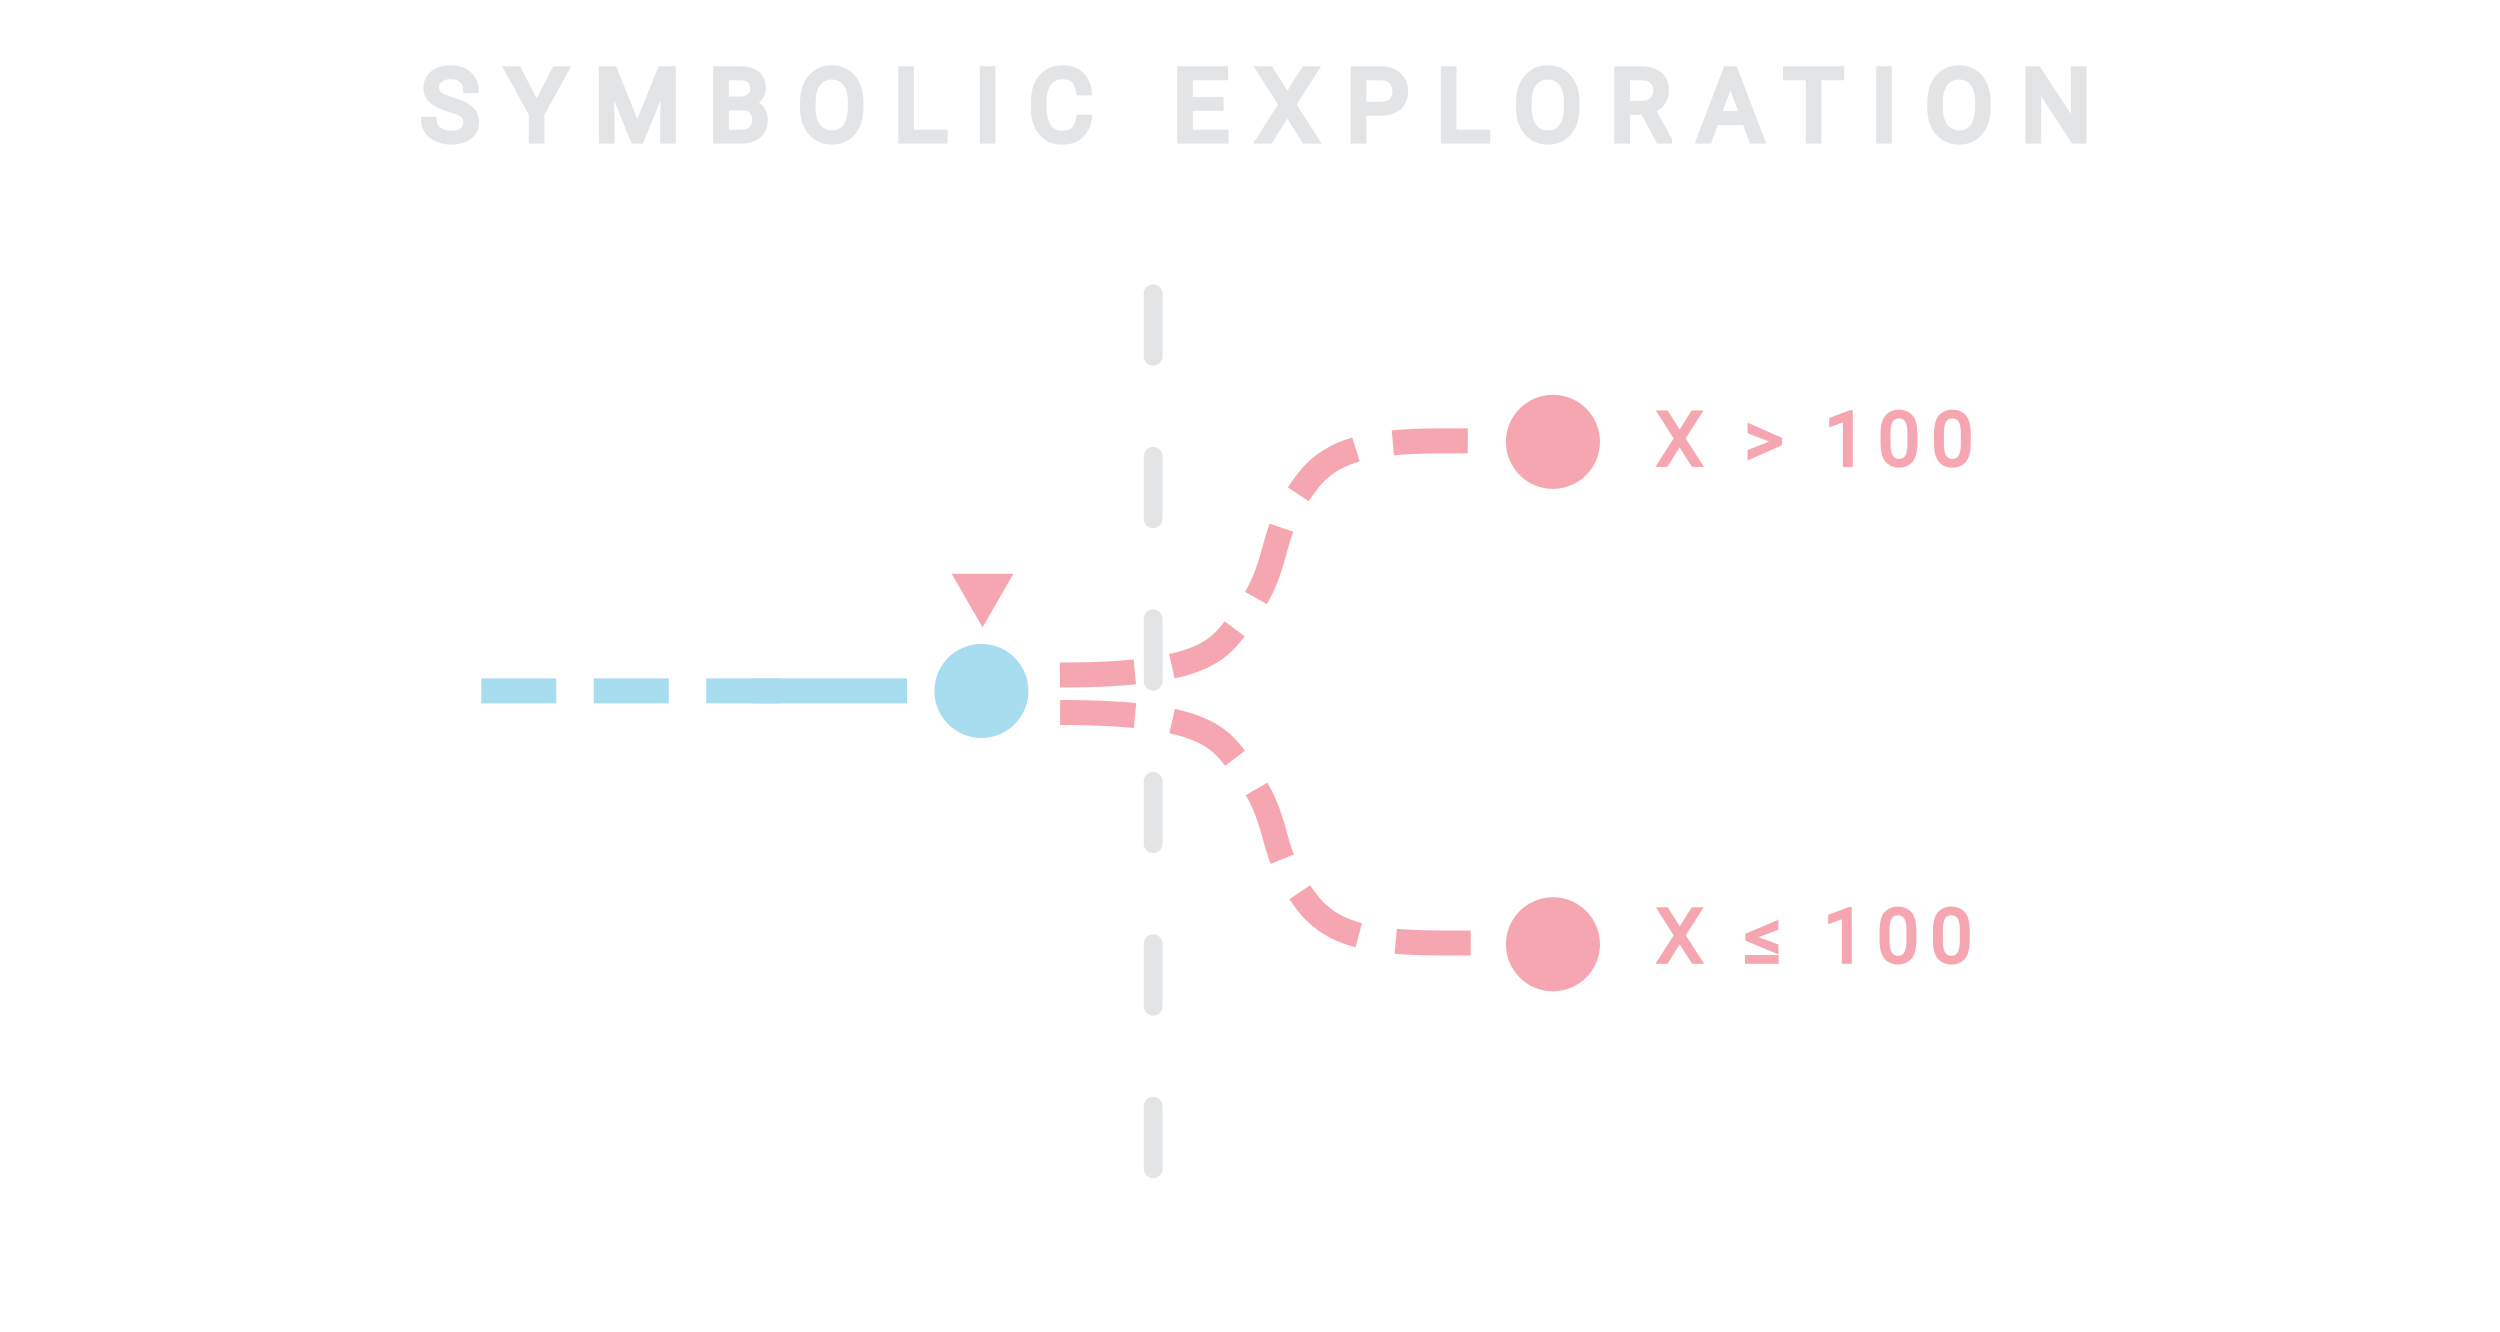
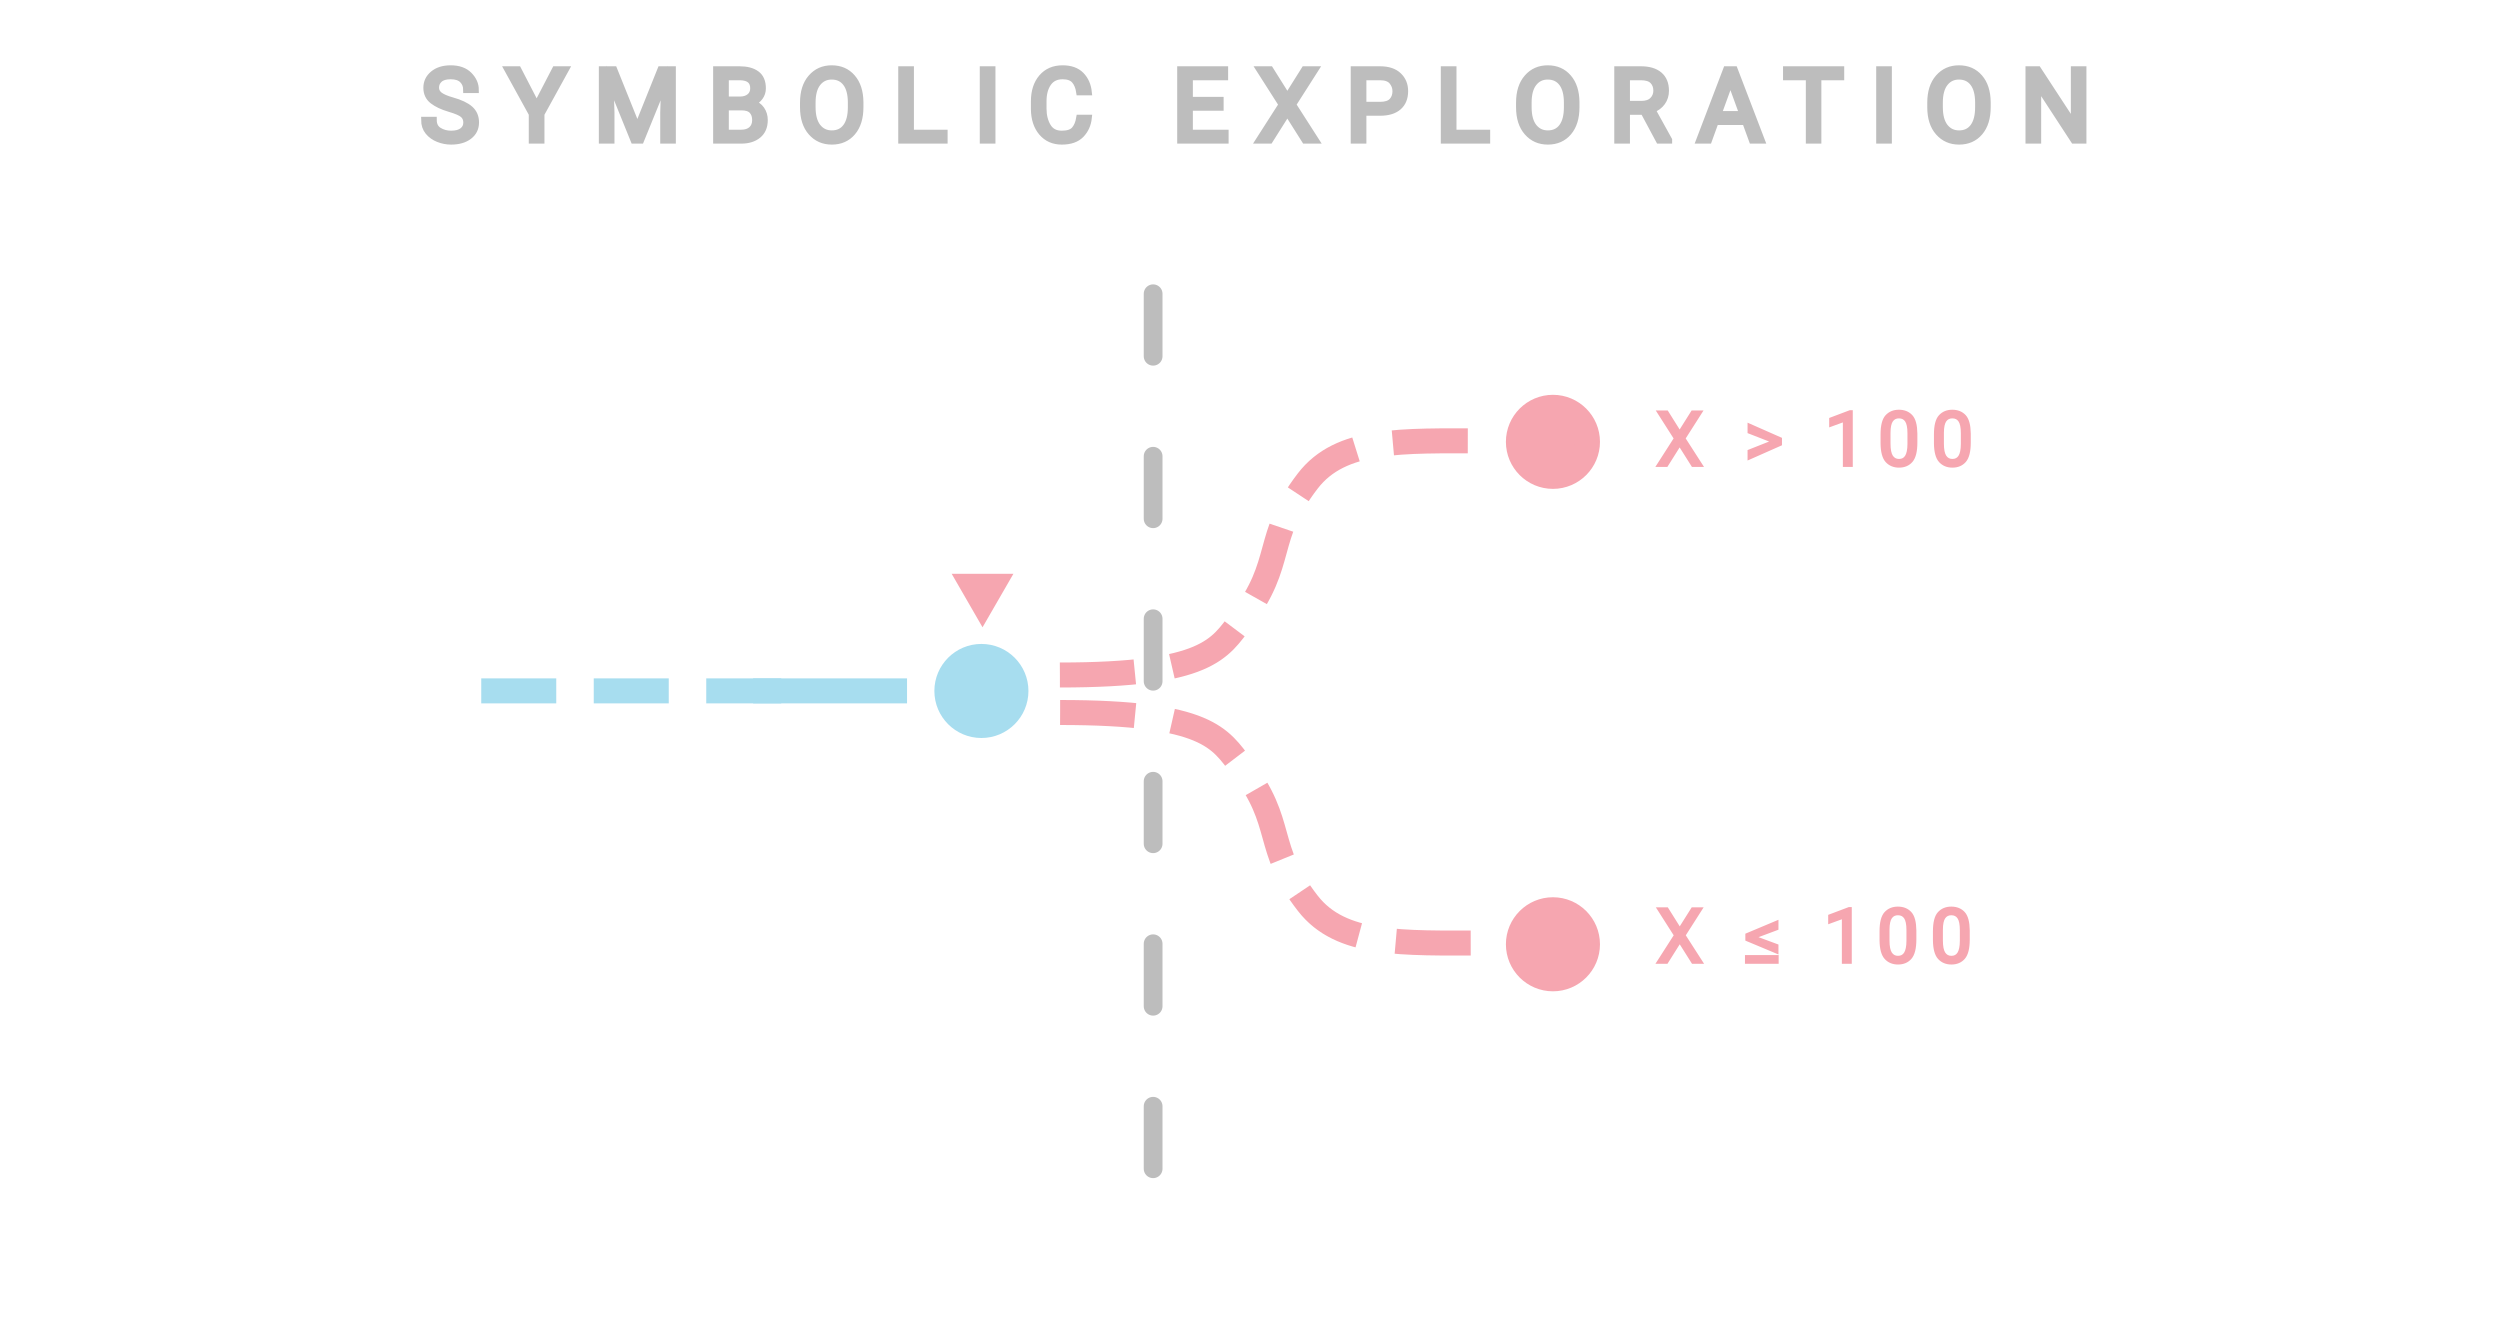
<svg xmlns="http://www.w3.org/2000/svg" viewBox="0 0 800 426">
  <defs>
    <style>
            .cls-1,.cls-2,.cls-3,.cls-4,.cls-5,.cls-6,.cls-7{stroke-miterlimit:10;}.cls-1,.cls-2,.cls-4,.cls-5,.cls-7{stroke-width:8px;}.cls-1,.cls-3,.cls-4{stroke:#f6a6b0;}.cls-1,.cls-3,.cls-8{fill:#f6a6b0;}.cls-9{letter-spacing:.21em;}.cls-2,.cls-10,.cls-4,.cls-7{fill:none;}.cls-2,.cls-5,.cls-7{stroke:#a7ddef;}.cls-10{stroke-dasharray:0
            0 20
-             32;stroke-linecap:round;stroke-linejoin:round;stroke-width:6px;}.cls-10,.cls-6{stroke:#e2e4e6;}.cls-3{font-size:24px;letter-spacing:.15em;}.cls-3,.cls-6{font-family:Roboto-Black,
+             32;stroke-linecap:round;stroke-linejoin:round;stroke-width:6px;}.cls-10,.cls-6{stroke:#bdbdbd;}.cls-3{font-size:24px;letter-spacing:.15em;}.cls-3,.cls-6{font-family:Roboto-Black,
            Roboto;}.cls-4,.cls-7{stroke-dasharray:0 0 24
-             12;}.cls-5{fill:#a7ddef;}.cls-6{fill:#e2e4e6;font-size:32px;stroke-width:2px;}.cls-11{letter-spacing:.18em;}.cls-12{letter-spacing:.27em;}.cls-13{letter-spacing:.27em;}
+             12;}.cls-5{fill:#a7ddef;}.cls-6{fill:#bdbdbd;font-size:32px;stroke-width:2px;}.cls-11{letter-spacing:.18em;}.cls-12{letter-spacing:.27em;}.cls-13{letter-spacing:.27em;}
        </style>
  </defs>
  <g id="slide_16">
    <text class="cls-3" transform="translate(529.97 307.91)">
      <tspan x="0" y="0">X ≤ 100</tspan>
    </text>
    <text class="cls-3" transform="translate(529.94 148.91)">
      <tspan x="0" y="0">X &gt; 100</tspan>
    </text>
  </g>
  <g id="slide_18">
    <circle class="cls-5" cx="314.05" cy="221.11" r="11.05" />
    <line class="cls-10" x1="369" y1="94" x2="369" y2="378" />
    <circle class="cls-1" cx="496.94" cy="302.17" r="11.05" />
    <circle class="cls-1" cx="496.94" cy="141.39" r="11.05" />
    <path class="cls-4" d="M339.17,216c47.44,0,51.11-8.46,58.06-17.63,14.11-18.62,7.12-26.06,21.24-44.44,10.59-13.78,29.74-12.86,56.68-12.86" />
    <path class="cls-4" d="M339.24,228c47.44,0,51.11,8.33,58.06,17.36,14.11,18.33,7.12,25.65,21.24,43.75,10.59,13.57,29.74,12.66,56.68,12.66" />
    <text class="cls-6" transform="translate(134.49 44.96)">
      <tspan class="cls-12" x="0" y="0">SYMBOLIC EXPLORATION</tspan>
    </text>
    <polygon class="cls-8" points="314.41 200.73 324.29 183.62 304.54 183.62 314.41 200.73" />
    <line class="cls-2" x1="241" y1="221.08" x2="290.25" y2="221.08" />
    <line class="cls-7" x1="154" y1="221.08" x2="250.25" y2="221.08" />
  </g>
</svg>
